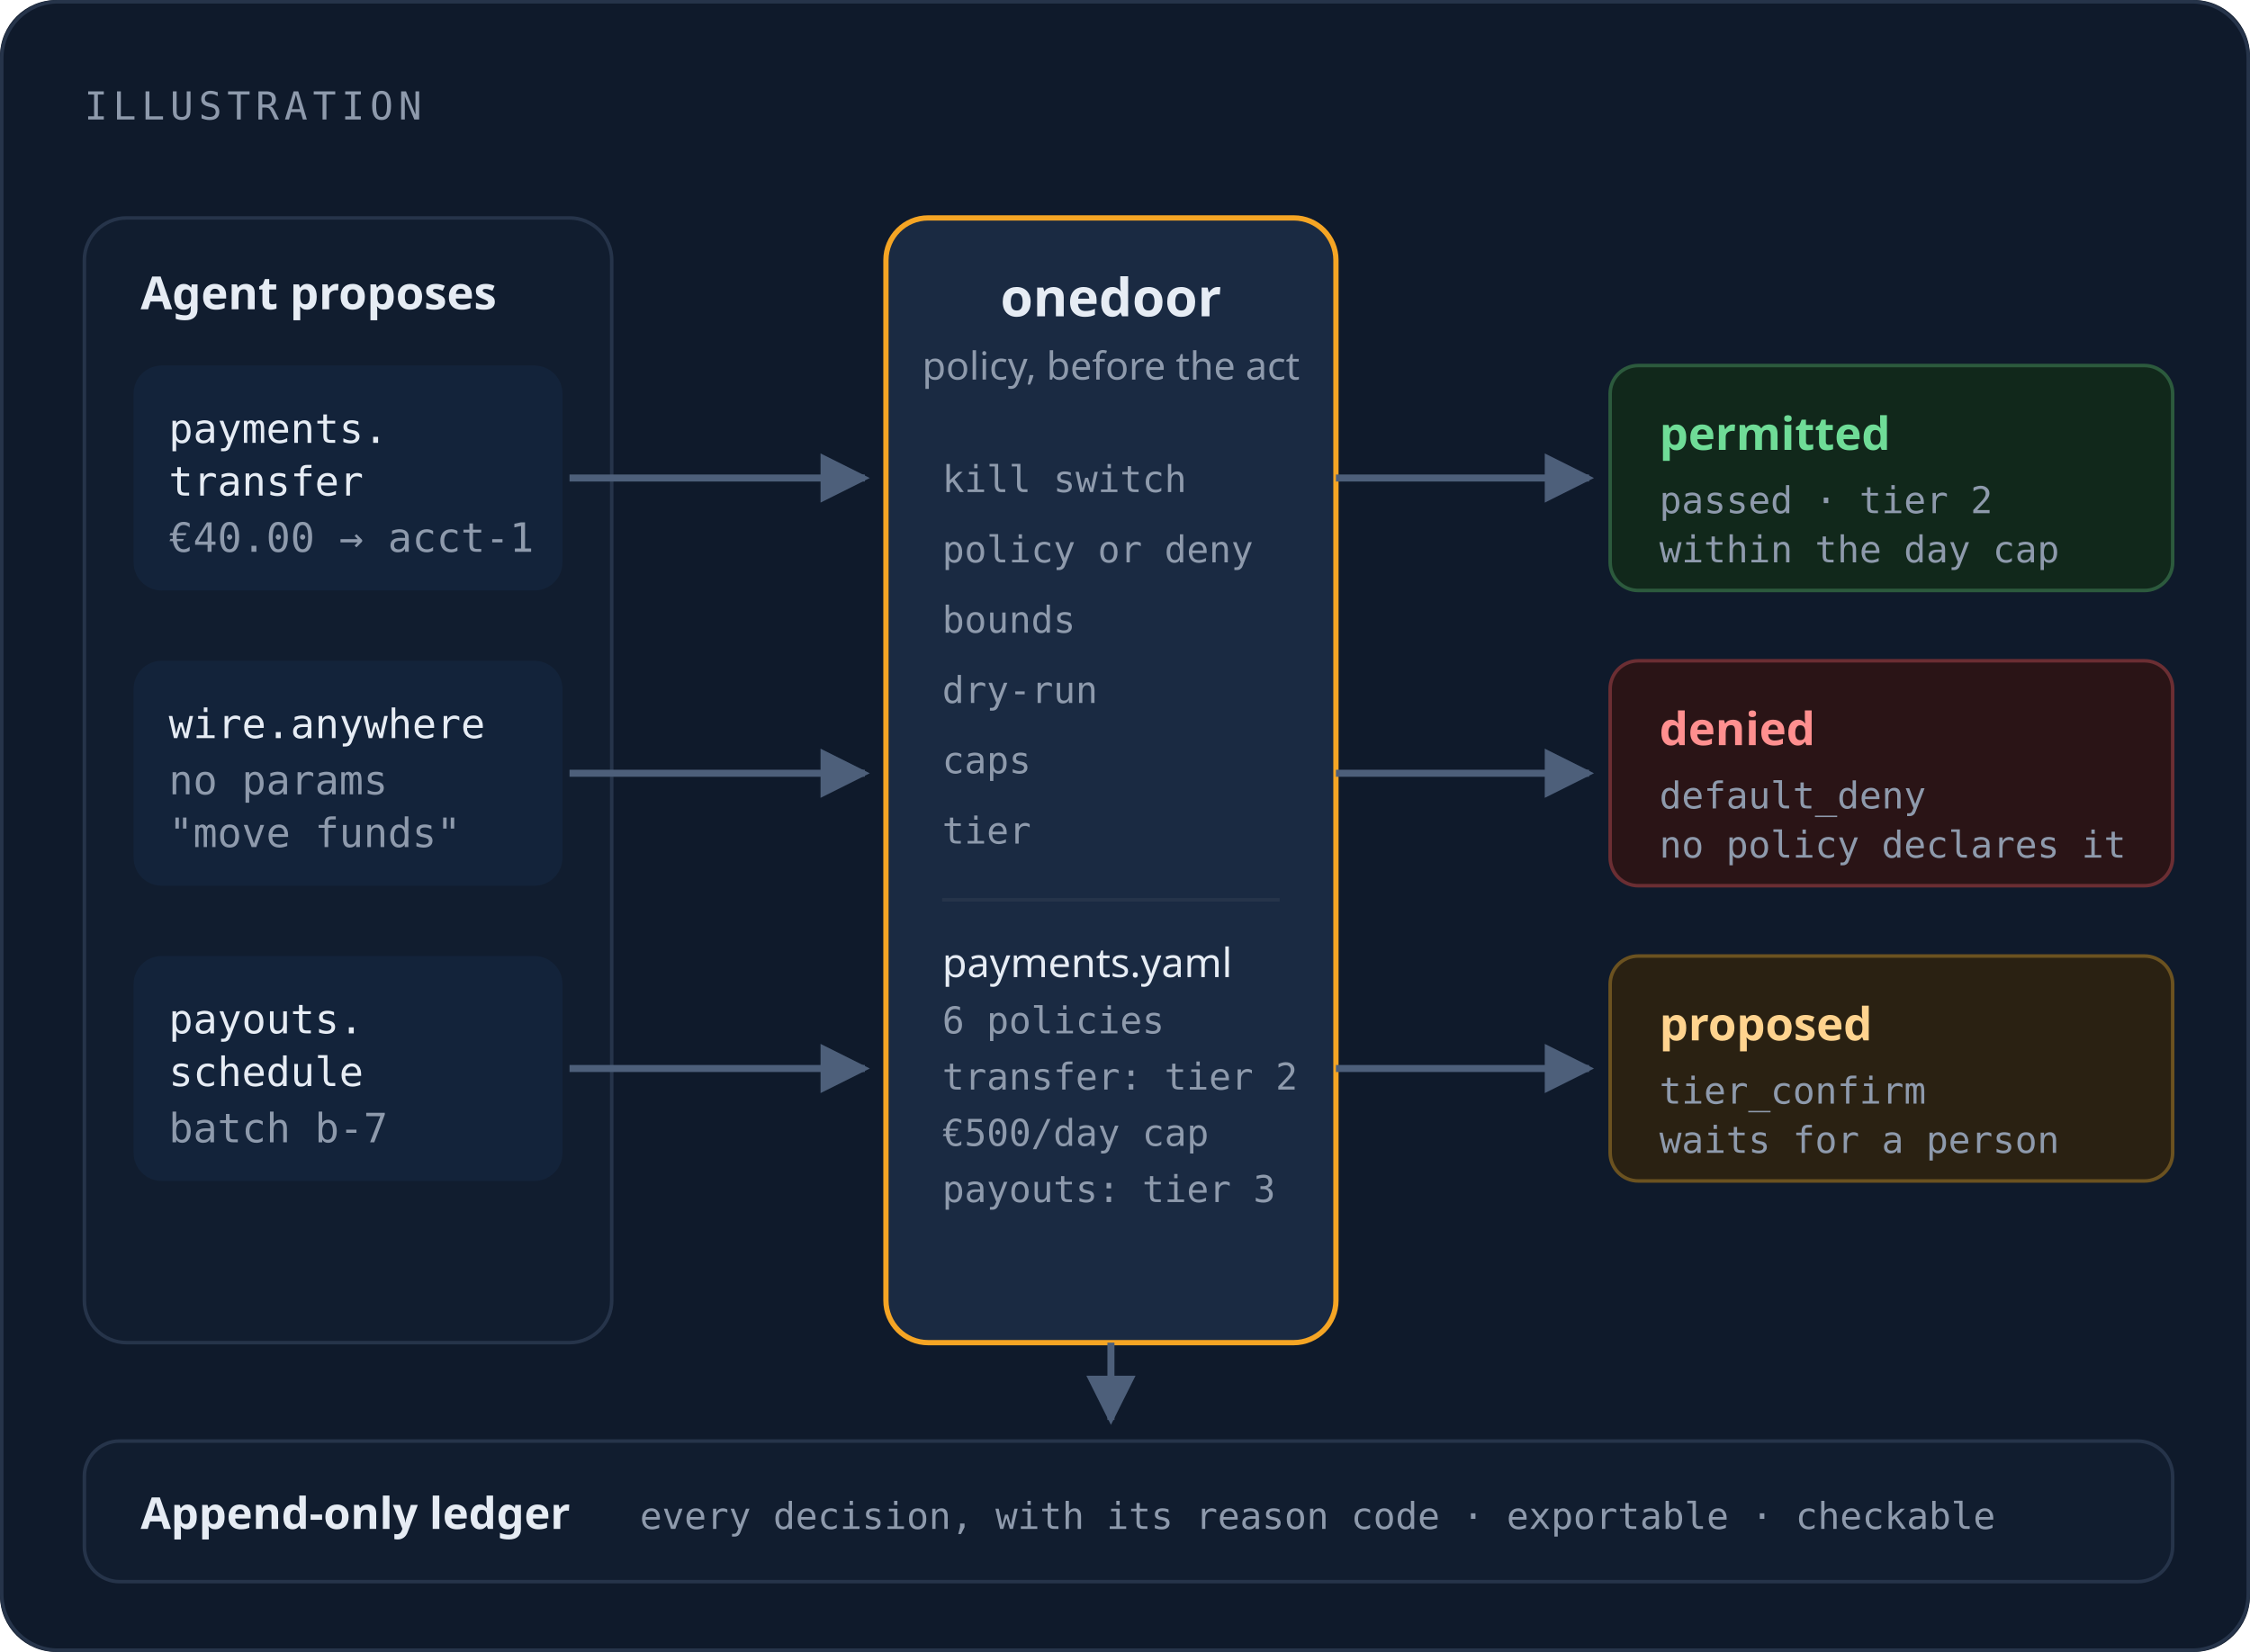
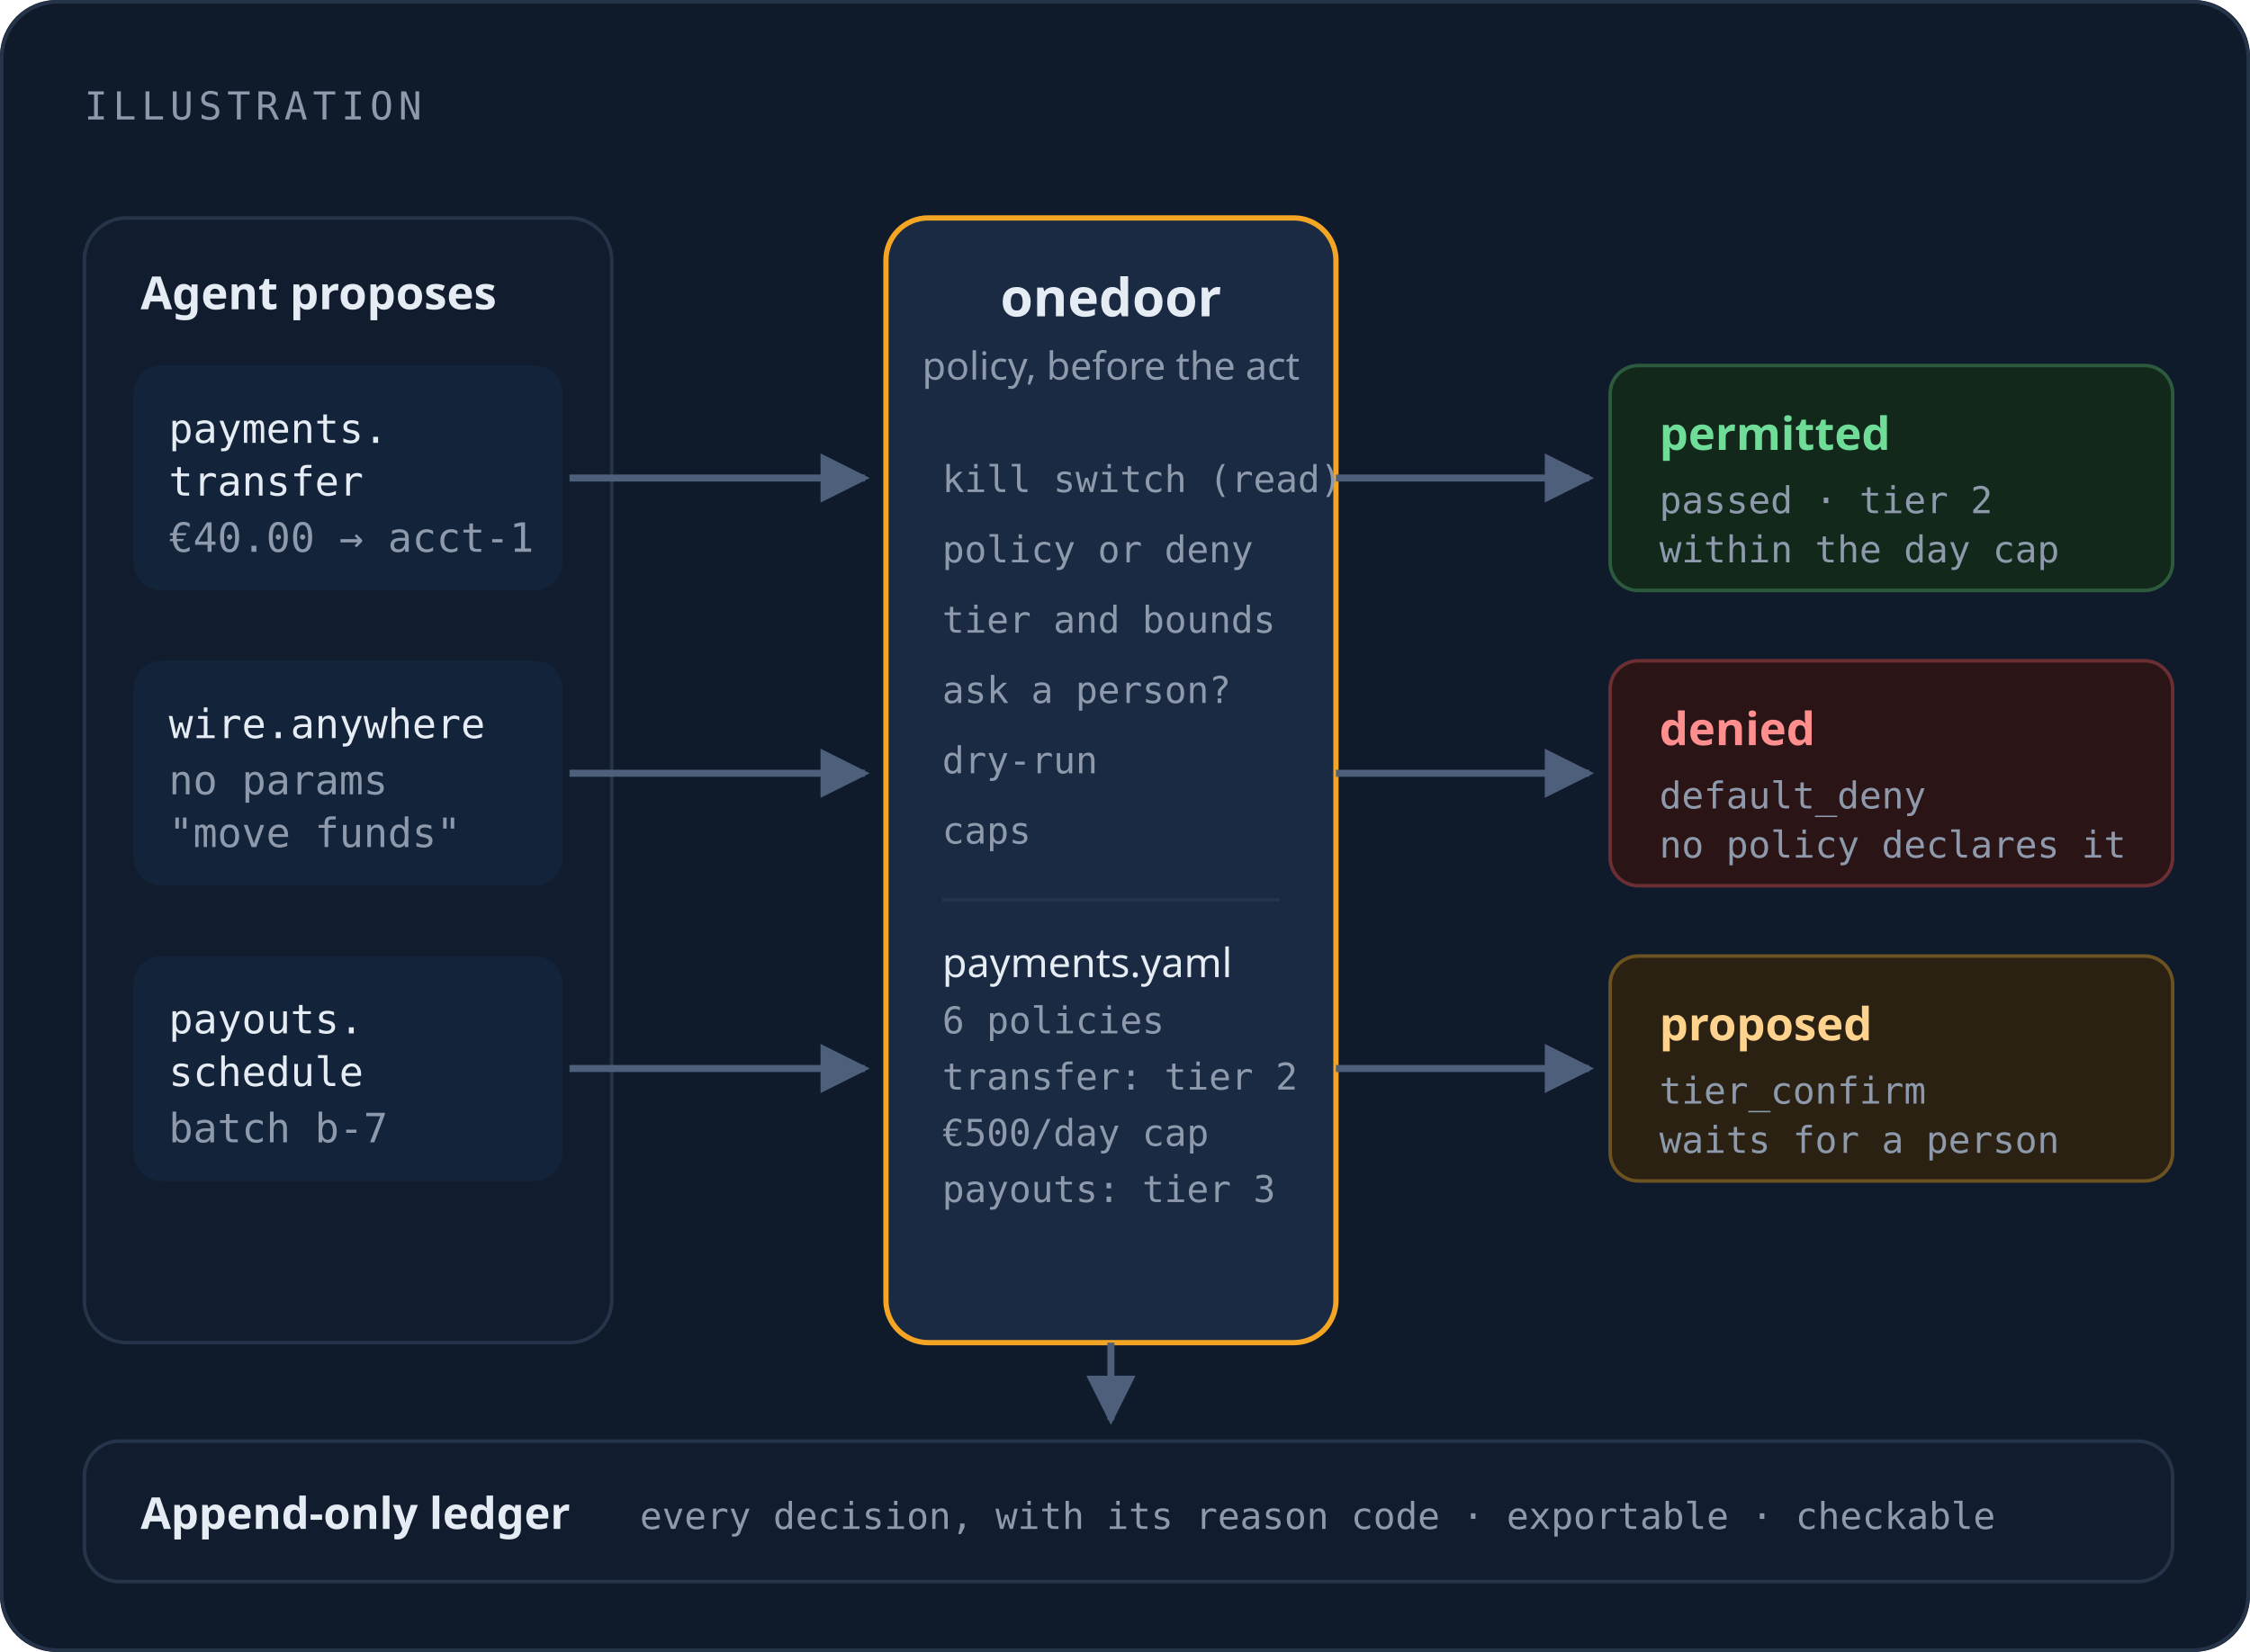
<svg xmlns="http://www.w3.org/2000/svg" viewBox="0 0 640 470" role="img" aria-labelledby="t d">
  <defs>
    <style>
      .t{font-family:'IBM Plex Sans',system-ui,sans-serif;fill:#e6ecf4}
      .m{font-family:'IBM Plex Mono',ui-monospace,monospace}
      .dim{fill:#8e9aac}
    </style>
    <marker id="ah" viewBox="0 0 10 10" refX="9" refY="5" markerWidth="7" markerHeight="7" orient="auto">
      <path d="M0 0L10 5L0 10z" fill="#4d5f7a" />
    </marker>
  </defs>
  <rect width="640" height="470" rx="16" fill="#0f1a2b" />
  <rect x="0.5" y="0.5" width="639" height="469" rx="16" fill="none" stroke="#26344a" />
  <text x="24" y="34" class="t m dim" font-size="11" letter-spacing="1.5">ILLUSTRATION</text>
  <g>
    <rect x="24" y="62" width="150" height="320" rx="12" fill="#111d2f" stroke="#26344a" />
    <text x="40" y="88" class="t" font-size="13" font-weight="600">Agent proposes</text>
    <g class="m" font-size="11.5">
      <rect x="38" y="104" width="122" height="64" rx="8" fill="#13233a" />
      <text x="48" y="126" class="t m">payments.</text>
      <text x="48" y="141" class="t m">transfer</text>
      <text x="48" y="157" class="t m dim">€40.00 → acct-1</text>
      <rect x="38" y="188" width="122" height="64" rx="8" fill="#13233a" />
      <text x="48" y="210" class="t m">wire.anywhere</text>
      <text x="48" y="226" class="t m dim">no params</text>
      <text x="48" y="241" class="t m dim">"move funds"</text>
      <rect x="38" y="272" width="122" height="64" rx="8" fill="#13233a" />
      <text x="48" y="294" class="t m">payouts.</text>
      <text x="48" y="309" class="t m">schedule</text>
      <text x="48" y="325" class="t m dim">batch b-7</text>
    </g>
  </g>
  <path d="M162 136H246" stroke="#4d5f7a" stroke-width="2" marker-end="url(#ah)" />
  <path d="M162 220H246" stroke="#4d5f7a" stroke-width="2" marker-end="url(#ah)" />
  <path d="M162 304H246" stroke="#4d5f7a" stroke-width="2" marker-end="url(#ah)" />
  <g>
    <rect x="252" y="62" width="128" height="320" rx="12" fill="#1a2a42" stroke="#f5a524" stroke-width="1.5" />
    <text x="316" y="90" class="t" font-size="15" font-weight="600" text-anchor="middle">onedoor</text>
    <text x="316" y="108" class="t dim" font-size="11" text-anchor="middle">policy, before the act</text>
    <g class="m" font-size="10.5">
-       <text x="268" y="140" class="t m dim">kill switch</text>
+       <text x="268" y="140" class="t m dim">kill switch (read)</text>
      <text x="268" y="160" class="t m dim">policy or deny</text>
-       <text x="268" y="180" class="t m dim">bounds</text>
-       <text x="268" y="200" class="t m dim">dry-run</text>
-       <text x="268" y="220" class="t m dim">caps</text>
-       <text x="268" y="240" class="t m dim">tier</text>
+       <text x="268" y="180" class="t m dim">tier and bounds</text>
+       <text x="268" y="200" class="t m dim">ask a person?</text>
+       <text x="268" y="220" class="t m dim">dry-run</text>
+       <text x="268" y="240" class="t m dim">caps</text>
    </g>
    <path d="M268 256H364" stroke="#26344a" />
    <text x="268" y="278" class="t" font-size="11.5">payments.yaml</text>
    <text x="268" y="294" class="t m dim" font-size="10.5">6 policies</text>
    <text x="268" y="310" class="t m dim" font-size="10.5">transfer: tier 2</text>
    <text x="268" y="326" class="t m dim" font-size="10.5">€500/day cap</text>
    <text x="268" y="342" class="t m dim" font-size="10.5">payouts: tier 3</text>
  </g>
  <path d="M380 136H452" stroke="#4d5f7a" stroke-width="2" marker-end="url(#ah)" />
  <path d="M380 220H452" stroke="#4d5f7a" stroke-width="2" marker-end="url(#ah)" />
  <path d="M380 304H452" stroke="#4d5f7a" stroke-width="2" marker-end="url(#ah)" />
  <g>
    <rect x="458" y="104" width="160" height="64" rx="8" fill="#11281b" stroke="#2c5a3d" />
    <text x="472" y="128" class="t" font-size="13" font-weight="600" fill="#6fdc97" style="fill:#6fdc97">permitted</text>
    <text x="472" y="146" class="t m dim" font-size="10.5">passed · tier 2</text>
    <text x="472" y="160" class="t m dim" font-size="10.5">within the day cap</text>
    <rect x="458" y="188" width="160" height="64" rx="8" fill="#2a1416" stroke="#6b2e33" />
    <text x="472" y="212" class="t" font-size="13" font-weight="600" style="fill:#ff8f8f">denied</text>
    <text x="472" y="230" class="t m dim" font-size="10.5">default_deny</text>
    <text x="472" y="244" class="t m dim" font-size="10.5">no policy declares it</text>
    <rect x="458" y="272" width="160" height="64" rx="8" fill="#2a2112" stroke="#6b5220" />
    <text x="472" y="296" class="t" font-size="13" font-weight="600" style="fill:#ffd38e">proposed</text>
    <text x="472" y="314" class="t m dim" font-size="10.5">tier_confirm</text>
    <text x="472" y="328" class="t m dim" font-size="10.5">waits for a person</text>
  </g>
  <path d="M316 382V404" stroke="#4d5f7a" stroke-width="2" marker-end="url(#ah)" />
  <rect x="24" y="410" width="594" height="40" rx="10" fill="#111d2f" stroke="#26344a" />
  <text x="40" y="435" class="t" font-size="12.5" font-weight="600">Append-only ledger</text>
  <text x="182" y="435" class="t m dim" font-size="10.5">every decision, with its reason code · exportable · checkable</text>
</svg>
